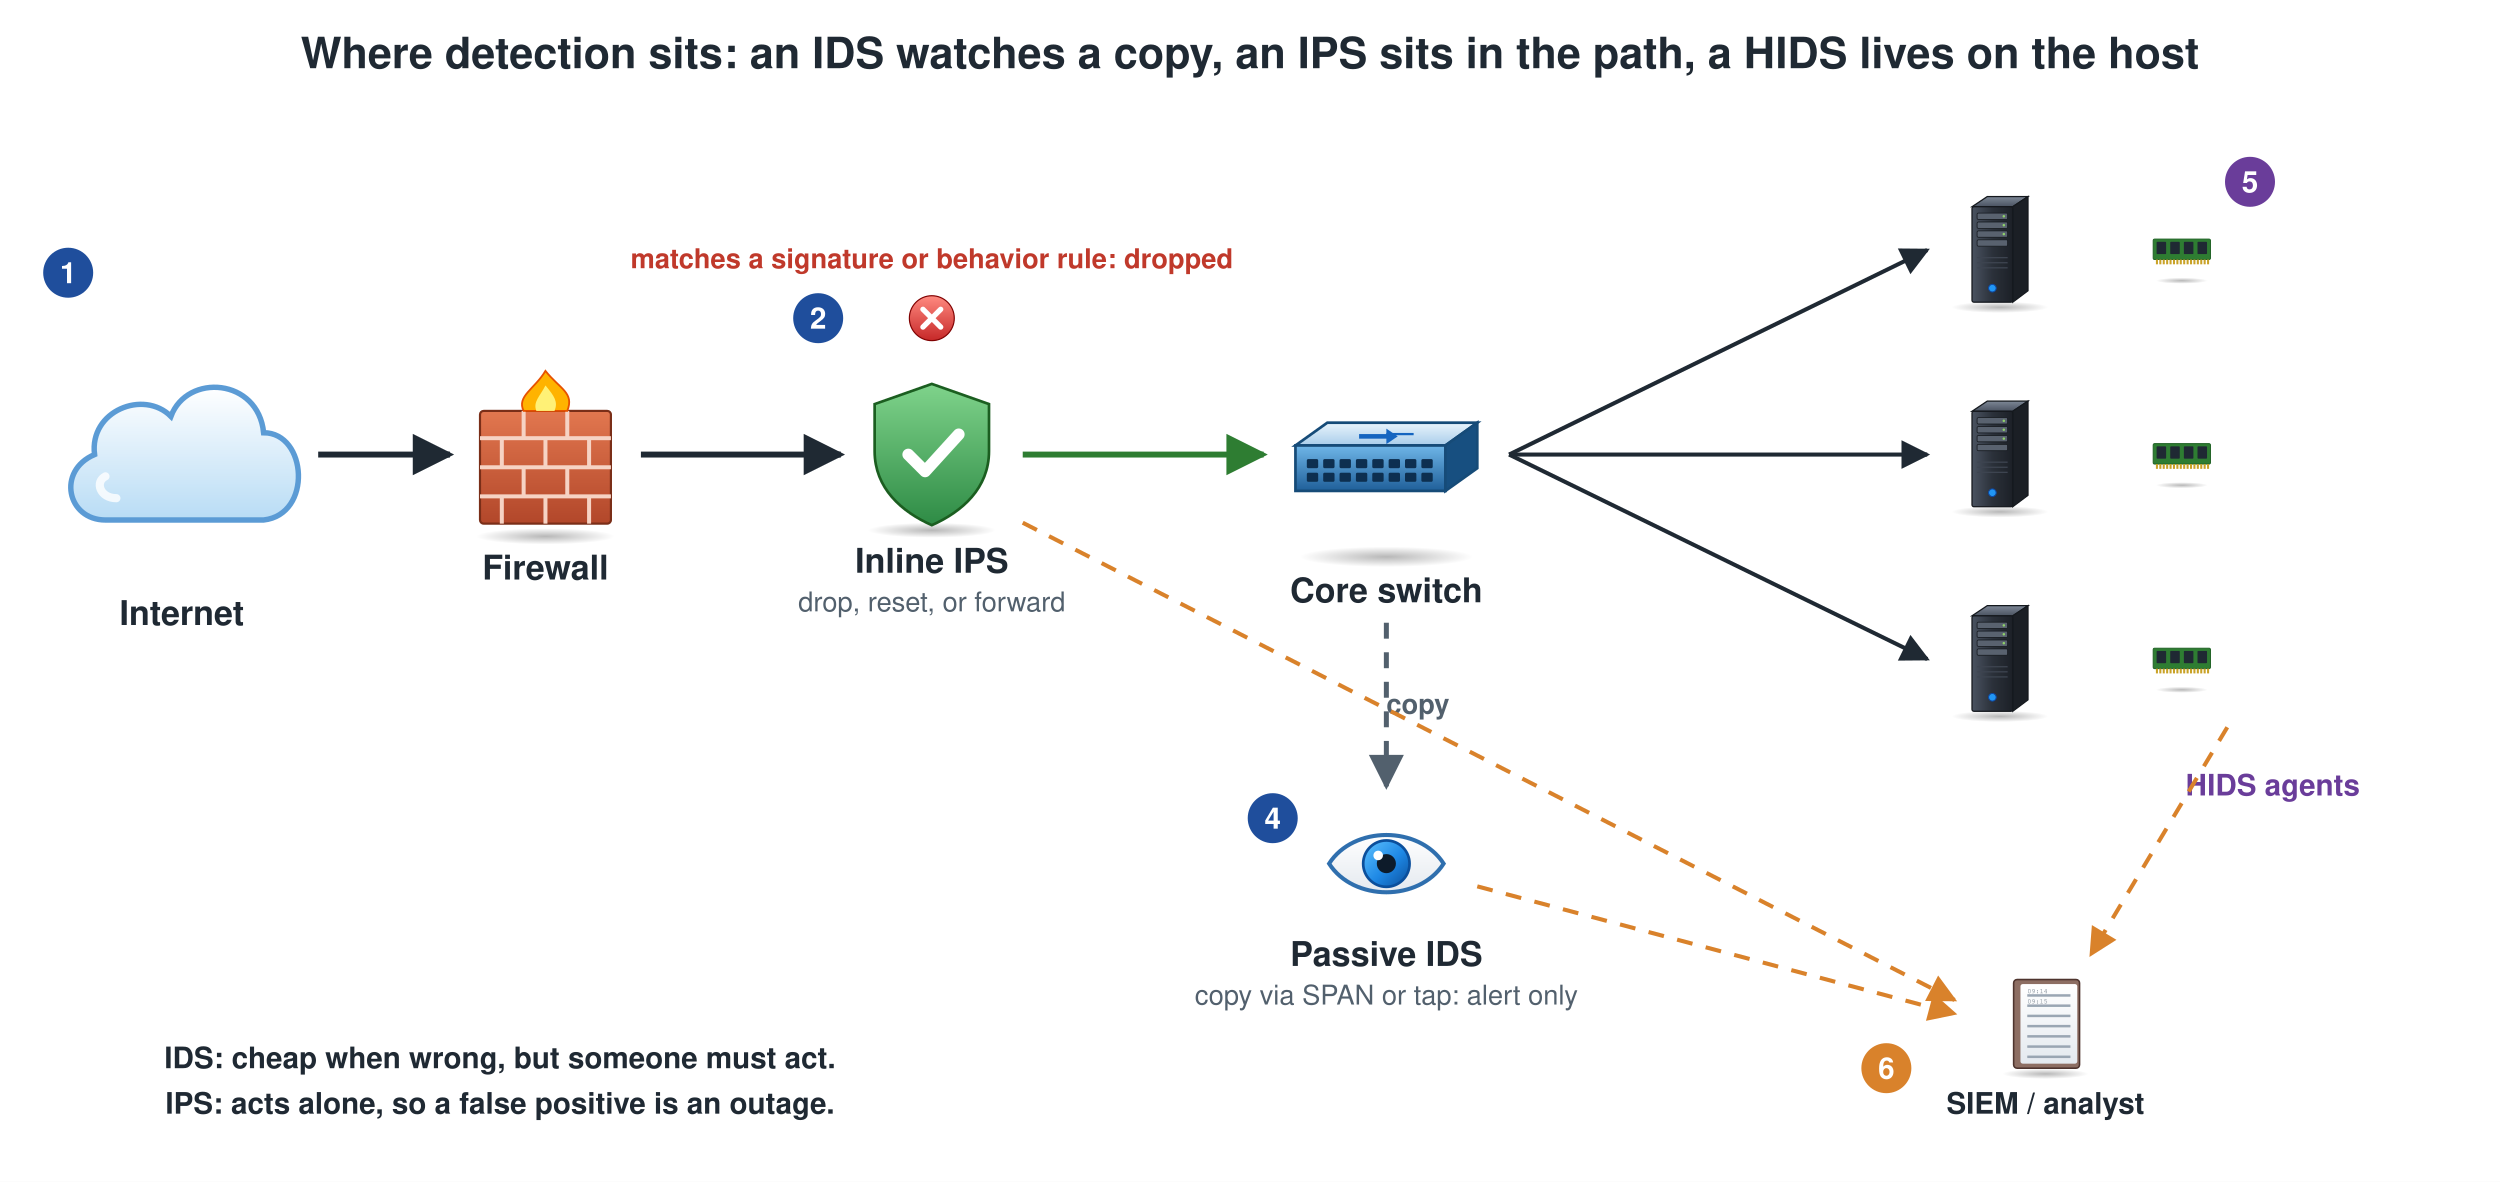
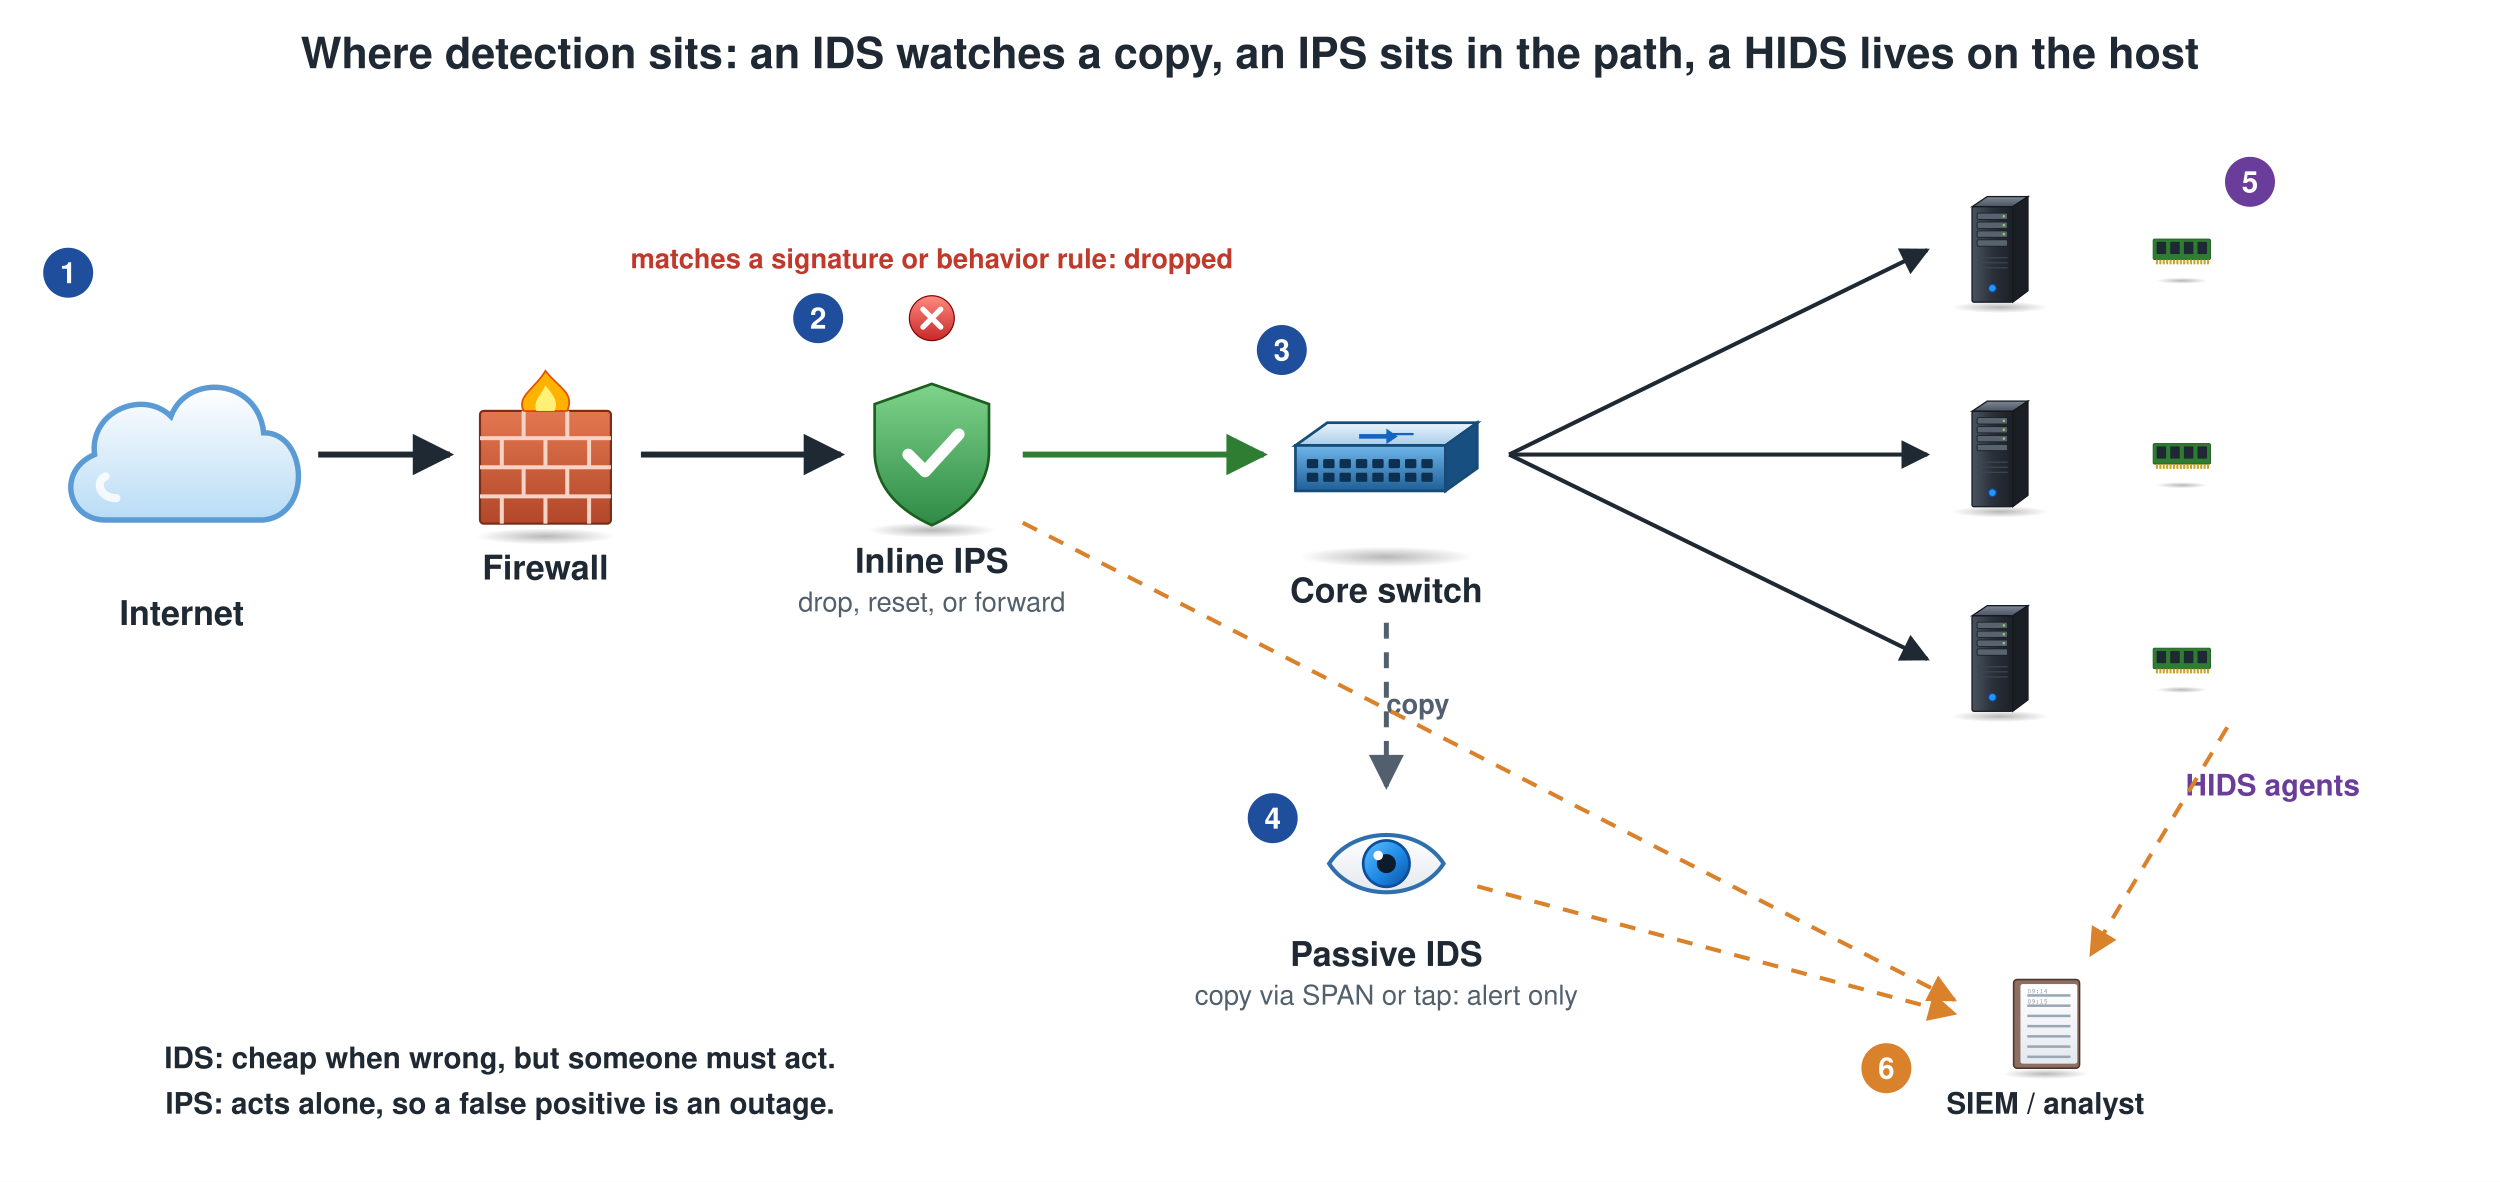
<svg xmlns="http://www.w3.org/2000/svg" viewBox="0 0 1100 520" width="1100" height="520" role="img" aria-labelledby="t d">
  <style>@media (prefers-reduced-motion: no-preference){.st{animation:fig-in .7s ease-out both}.s1{animation-delay:0.00s}.s2{animation-delay:0.90s}.s3{animation-delay:1.80s}.s4{animation-delay:2.70s}.s5{animation-delay:3.60s}.s6{animation-delay:4.50s}}@keyframes fig-in{from{opacity:0}to{opacity:1}}</style>
  <defs>
    <linearGradient id="g-box" x1="0" y1="0" x2="0" y2="1">
      <stop offset="0" stop-color="#f3f8fe" />
      <stop offset="1" stop-color="#c9ddf4" />
    </linearGradient>
    <filter id="f-drop" x="-10%" y="-10%" width="130%" height="140%">
      <feDropShadow dx="1.5" dy="2" stdDeviation="1.6" flood-color="#000" flood-opacity=".18" />
    </filter>
    <marker id="a-1f2933" viewBox="0 0 10 10" refX="9" refY="5" markerWidth="7" markerHeight="7" orient="auto-start-reverse">
      <path d="M0 0 L10 5 L0 10 Z" fill="#1f2933" />
    </marker>
    <marker id="a-2e7d32" viewBox="0 0 10 10" refX="9" refY="5" markerWidth="7" markerHeight="7" orient="auto-start-reverse">
      <path d="M0 0 L10 5 L0 10 Z" fill="#2e7d32" />
    </marker>
    <marker id="a-52606d" viewBox="0 0 10 10" refX="9" refY="5" markerWidth="7" markerHeight="7" orient="auto-start-reverse">
      <path d="M0 0 L10 5 L0 10 Z" fill="#52606d" />
    </marker>
    <marker id="a-d9822b" viewBox="0 0 10 10" refX="9" refY="5" markerWidth="7" markerHeight="7" orient="auto-start-reverse">
      <path d="M0 0 L10 5 L0 10 Z" fill="#d9822b" />
    </marker>
    <linearGradient id="g-steel" x1="0" y1="0" x2="1" y2="0">
      <stop offset="0" stop-color="#4a5361" />
      <stop offset=".5" stop-color="#2b313a" />
      <stop offset="1" stop-color="#1c2027" />
    </linearGradient>
    <linearGradient id="g-steel-top" x1="0" y1="0" x2="0" y2="1">
      <stop offset="0" stop-color="#7d8796" />
      <stop offset="1" stop-color="#4a5361" />
    </linearGradient>
    <linearGradient id="g-silver" x1="0" y1="0" x2="0" y2="1">
      <stop offset="0" stop-color="#f4f6f8" />
      <stop offset="1" stop-color="#b9c0c9" />
    </linearGradient>
    <linearGradient id="g-silver-side" x1="0" y1="0" x2="1" y2="0">
      <stop offset="0" stop-color="#d8dde3" />
      <stop offset="1" stop-color="#9aa3ae" />
    </linearGradient>
    <linearGradient id="g-screen" x1="0" y1="0" x2="1" y2="1">
      <stop offset="0" stop-color="#5fc3ff" />
      <stop offset=".55" stop-color="#1e88e5" />
      <stop offset="1" stop-color="#0b4f9c" />
    </linearGradient>
    <linearGradient id="g-router" x1="0" y1="0" x2="0" y2="1">
      <stop offset="0" stop-color="#6fb6e8" />
      <stop offset="1" stop-color="#1f5f99" />
    </linearGradient>
    <linearGradient id="g-router-top" x1="0" y1="0" x2="0" y2="1">
      <stop offset="0" stop-color="#e9f4fc" />
      <stop offset="1" stop-color="#a9cdea" />
    </linearGradient>
    <linearGradient id="g-db" x1="0" y1="0" x2="1" y2="0">
      <stop offset="0" stop-color="#8e99a6" />
      <stop offset=".45" stop-color="#e3e7eb" />
      <stop offset="1" stop-color="#7b8693" />
    </linearGradient>
    <linearGradient id="g-brick" x1="0" y1="0" x2="0" y2="1">
      <stop offset="0" stop-color="#e2774f" />
      <stop offset="1" stop-color="#b2472a" />
    </linearGradient>
    <linearGradient id="g-cloud" x1="0" y1="0" x2="0" y2="1">
      <stop offset="0" stop-color="#ffffff" />
      <stop offset="1" stop-color="#b8dcf5" />
    </linearGradient>
    <linearGradient id="g-skin" x1="0" y1="0" x2="0" y2="1">
      <stop offset="0" stop-color="#f7d7bf" />
      <stop offset="1" stop-color="#e2b394" />
    </linearGradient>
    <linearGradient id="g-suit" x1="0" y1="0" x2="0" y2="1">
      <stop offset="0" stop-color="#4b5563" />
      <stop offset="1" stop-color="#1f2733" />
    </linearGradient>
    <linearGradient id="g-suit2" x1="0" y1="0" x2="0" y2="1">
      <stop offset="0" stop-color="#7b5ea7" />
      <stop offset="1" stop-color="#46336b" />
    </linearGradient>
    <linearGradient id="g-hood" x1="0" y1="0" x2="0" y2="1">
      <stop offset="0" stop-color="#3a3f47" />
      <stop offset="1" stop-color="#0f1216" />
    </linearGradient>
    <linearGradient id="g-robot" x1="0" y1="0" x2="0" y2="1">
      <stop offset="0" stop-color="#e8eef5" />
      <stop offset="1" stop-color="#9fb0c3" />
    </linearGradient>
    <linearGradient id="g-gold" x1="0" y1="0" x2="0" y2="1">
      <stop offset="0" stop-color="#ffe08a" />
      <stop offset="1" stop-color="#d49a1f" />
    </linearGradient>
    <linearGradient id="g-paper" x1="0" y1="0" x2="0" y2="1">
      <stop offset="0" stop-color="#ffffff" />
      <stop offset="1" stop-color="#e4e9ef" />
    </linearGradient>
    <linearGradient id="g-green" x1="0" y1="0" x2="0" y2="1">
      <stop offset="0" stop-color="#7fd38b" />
      <stop offset="1" stop-color="#2e8b45" />
    </linearGradient>
    <linearGradient id="g-red" x1="0" y1="0" x2="0" y2="1">
      <stop offset="0" stop-color="#ff8a80" />
      <stop offset="1" stop-color="#c62828" />
    </linearGradient>
    <radialGradient id="g-shadow">
      <stop offset="0" stop-color="#000" stop-opacity=".28" />
      <stop offset="1" stop-color="#000" stop-opacity="0" />
    </radialGradient>
    <linearGradient id="g-suit3" x1="0" y1="0" x2="0" y2="1">
      <stop offset="0" stop-color="#2e86c1" />
      <stop offset="1" stop-color="#1b4f72" />
    </linearGradient>
    <symbol id="i-cloud" viewBox="0 0 100 100">
      <path d="M22 74 C8 74 4 56 18 50 C16 34 36 26 46 36 C52 20 78 22 80 42 C96 42 98 72 80 74 Z" fill="url(#g-cloud)" stroke="#5b9bd5" stroke-width="2" />
      <path d="M26 66 C20 66 18 60 22 58" fill="none" stroke="#fff" stroke-width="3" stroke-linecap="round" opacity=".8" />
    </symbol>
    <symbol id="i-firewall" viewBox="0 0 100 100">
      <ellipse cx="50" cy="95" rx="38" ry="4.5" fill="url(#g-shadow)" />
      <rect x="14" y="26" width="72" height="62" rx="2" fill="url(#g-brick)" stroke="#7a2e18" stroke-width="1.2" />
      <g stroke="#f6d3c4" stroke-width="2.2" fill="none">
        <path d="M14 41 H86 M14 57 H86 M14 73 H86" />
        <path d="M38 26 V41 M62 26 V41 M26 41 V57 M50 41 V57 M74 41 V57 M38 57 V73 M62 57 V73 M26 73 V88 M50 73 V88 M74 73 V88" />
      </g>
      <path d="M50 4 C58 14 66 16 62 26 H38 C34 18 44 14 50 4 Z" fill="#ffb300" stroke="#e65100" stroke-width="1" />
      <path d="M50 12 C55 18 57 21 55 26 H45 C43 21 47 18 50 12 Z" fill="#fff176" />
    </symbol>
    <symbol id="i-shield" viewBox="0 0 100 100">
      <ellipse cx="50" cy="95" rx="38" ry="4.5" fill="url(#g-shadow)" />
      <path d="M50 8 L84 20 V48 C84 70 68 84 50 92 C32 84 16 70 16 48 V20 Z" fill="url(#g-green)" stroke="#1b5e20" stroke-width="1.6" />
      <path d="M36 50 L46 60 L66 38" fill="none" stroke="#fff" stroke-width="7" stroke-linecap="round" stroke-linejoin="round" />
    </symbol>
    <symbol id="i-switch" viewBox="0 0 100 100">
      <ellipse cx="50" cy="95" rx="38" ry="4.5" fill="url(#g-shadow)" />
      <path d="M10 46 L24 36 H90 L76 46 Z" fill="url(#g-router-top)" stroke="#164b78" stroke-width="1.2" />
      <path d="M10 46 H76 V66 H10 Z" fill="url(#g-router)" stroke="#164b78" stroke-width="1.2" />
      <path d="M76 46 L90 36 V56 L76 66 Z" fill="#174f80" stroke="#164b78" stroke-width="1.2" />
      <rect x="15.0" y="52" width="5" height="4" rx=".6" fill="#0d2f50" />
      <rect x="15.0" y="58" width="5" height="4" rx=".6" fill="#0d2f50" />
      <rect x="22.2" y="52" width="5" height="4" rx=".6" fill="#0d2f50" />
      <rect x="22.2" y="58" width="5" height="4" rx=".6" fill="#0d2f50" />
      <rect x="29.4" y="52" width="5" height="4" rx=".6" fill="#0d2f50" />
      <rect x="29.4" y="58" width="5" height="4" rx=".6" fill="#0d2f50" />
      <rect x="36.6" y="52" width="5" height="4" rx=".6" fill="#0d2f50" />
      <rect x="36.6" y="58" width="5" height="4" rx=".6" fill="#0d2f50" />
      <rect x="43.8" y="52" width="5" height="4" rx=".6" fill="#0d2f50" />
      <rect x="43.8" y="58" width="5" height="4" rx=".6" fill="#0d2f50" />
      <rect x="51.0" y="52" width="5" height="4" rx=".6" fill="#0d2f50" />
      <rect x="51.0" y="58" width="5" height="4" rx=".6" fill="#0d2f50" />
      <rect x="58.2" y="52" width="5" height="4" rx=".6" fill="#0d2f50" />
      <rect x="58.2" y="58" width="5" height="4" rx=".6" fill="#0d2f50" />
      <rect x="65.4" y="52" width="5" height="4" rx=".6" fill="#0d2f50" />
      <rect x="65.4" y="58" width="5" height="4" rx=".6" fill="#0d2f50" />
      <g fill="#1565c0">
        <path d="M38 41 h12 v-2.4 l5 3.4 -5 3.4 v-2.4 h-12 Z" />
        <path d="M62 41 h-12" stroke="#1565c0" />
      </g>
    </symbol>
    <symbol id="i-server" viewBox="0 0 100 100">
      <ellipse cx="50" cy="95" rx="38" ry="4.5" fill="url(#g-shadow)" />
      <path d="M28 16 L40 8 L72 8 L60 16 Z" fill="url(#g-steel-top)" stroke="#14181d" stroke-width="1" />
      <path d="M60 16 L72 8 L72 82 L60 91 Z" fill="#1b1f25" stroke="#14181d" stroke-width="1" />
      <rect x="28" y="16" width="32" height="75" rx="1.5" fill="url(#g-steel)" stroke="#14181d" stroke-width="1" />
      <g fill="#59626f" stroke="#14181d" stroke-width=".6">
        <rect x="32" y="21" width="24" height="5" rx="1" />
        <rect x="32" y="28" width="24" height="5" rx="1" />
        <rect x="32" y="35" width="24" height="5" rx="1" />
        <rect x="32" y="42" width="24" height="5" rx="1" />
      </g>
      <g fill="#8fd16a">
        <circle cx="53" cy="23.5" r="1" />
        <circle cx="53" cy="30.5" r="1" />
        <circle cx="53" cy="37.5" r="1" />
      </g>
      <g stroke="#3d4450" stroke-width="1">
        <line x1="32" y1="56" x2="56" y2="56" />
        <line x1="32" y1="60" x2="56" y2="60" />
        <line x1="32" y1="64" x2="56" y2="64" />
      </g>
      <circle cx="44" cy="80" r="3" fill="#2196f3" stroke="#0d47a1" stroke-width=".8" />
    </symbol>
    <symbol id="i-cross" viewBox="0 0 100 100">
      <circle cx="50" cy="50" r="38" fill="url(#g-red)" stroke="#7f0000" stroke-width="2" />
      <path d="M35 35 L65 65 M65 35 L35 65" stroke="#fff" stroke-width="9" stroke-linecap="round" />
    </symbol>
    <symbol id="i-eye" viewBox="0 0 100 100">
      <path d="M8 50 C26 22 74 22 92 50 C74 78 26 78 8 50 Z" fill="url(#g-paper)" stroke="#2f6fae" stroke-width="3" />
      <circle cx="50" cy="50" r="17" fill="url(#g-screen)" stroke="#0b4f9c" stroke-width="2" />
      <circle cx="50" cy="50" r="7" fill="#0d1b2a" />
      <circle cx="44" cy="44" r="3.5" fill="#fff" />
    </symbol>
    <symbol id="i-memory" viewBox="0 0 100 100">
      <ellipse cx="50" cy="95" rx="38" ry="4.5" fill="url(#g-shadow)" />
      <rect x="8" y="34" width="84" height="30" rx="2" fill="#2e7d32" stroke="#1b5e20" stroke-width="1.4" />
      <rect x="13" y="38" width="14" height="18" rx="1" fill="#1f2933" />
      <rect x="33" y="38" width="14" height="18" rx="1" fill="#1f2933" />
      <rect x="53" y="38" width="14" height="18" rx="1" fill="#1f2933" />
      <rect x="73" y="38" width="14" height="18" rx="1" fill="#1f2933" />
      <rect x="12" y="64" width="3" height="7" fill="#c9a227" />
      <rect x="17" y="64" width="3" height="7" fill="#c9a227" />
      <rect x="22" y="64" width="3" height="7" fill="#c9a227" />
      <rect x="27" y="64" width="3" height="7" fill="#c9a227" />
      <rect x="32" y="64" width="3" height="7" fill="#c9a227" />
      <rect x="37" y="64" width="3" height="7" fill="#c9a227" />
      <rect x="42" y="64" width="3" height="7" fill="#c9a227" />
      <rect x="47" y="64" width="3" height="7" fill="#c9a227" />
      <rect x="52" y="64" width="3" height="7" fill="#c9a227" />
      <rect x="57" y="64" width="3" height="7" fill="#c9a227" />
      <rect x="62" y="64" width="3" height="7" fill="#c9a227" />
      <rect x="67" y="64" width="3" height="7" fill="#c9a227" />
      <rect x="72" y="64" width="3" height="7" fill="#c9a227" />
      <rect x="77" y="64" width="3" height="7" fill="#c9a227" />
      <rect x="82" y="64" width="3" height="7" fill="#c9a227" />
      <rect x="87" y="64" width="3" height="7" fill="#c9a227" />
    </symbol>
    <symbol id="i-logbook" viewBox="0 0 100 100">
      <ellipse cx="50" cy="95" rx="38" ry="4.5" fill="url(#g-shadow)" />
      <rect x="22" y="12" width="58" height="78" rx="3" fill="#8d6e63" stroke="#4e342e" stroke-width="1.4" />
      <rect x="28" y="16" width="50" height="70" rx="2" fill="url(#g-paper)" />
      <line x1="34" y1="26" x2="72" y2="26" stroke="#9aa6b3" stroke-width="2.2" />
      <line x1="34" y1="35" x2="72" y2="35" stroke="#9aa6b3" stroke-width="2.2" />
      <line x1="34" y1="44" x2="72" y2="44" stroke="#9aa6b3" stroke-width="2.2" />
      <line x1="34" y1="53" x2="72" y2="53" stroke="#9aa6b3" stroke-width="2.2" />
      <line x1="34" y1="62" x2="72" y2="62" stroke="#9aa6b3" stroke-width="2.2" />
      <line x1="34" y1="71" x2="72" y2="71" stroke="#9aa6b3" stroke-width="2.2" />
      <line x1="34" y1="80" x2="72" y2="80" stroke="#9aa6b3" stroke-width="2.2" />
      <g fill="#6b7785" font-family="Courier, monospace" font-size="6">
        <text x="34" y="24">09:14</text>
        <text x="34" y="33">09:15</text>
      </g>
    </symbol>
  </defs>
  <rect width="1100" height="520" fill="#ffffff" />
  <text x="550.0" y="30.0" font-family="Helvetica, Arial, sans-serif" font-size="19" fill="#1f2933" font-weight="bold" text-anchor="middle">Where detection sits: an IDS watches a copy, an IPS sits in the path, a HIDS lives on the host</text>
  <g class="st s1">
    <use href="#i-cloud" x="20.0" y="140.0" width="120" height="120" />
    <text x="80.0" y="275.0" font-family="Helvetica, Arial, sans-serif" font-size="15" fill="#1f2933" font-weight="bold" text-anchor="middle">Internet</text>
  </g>
  <g class="st s1">
    <use href="#i-firewall" x="200.0" y="160.0" width="80" height="80" />
    <text x="240.0" y="255.0" font-family="Helvetica, Arial, sans-serif" font-size="15" fill="#1f2933" font-weight="bold" text-anchor="middle">Firewall</text>
  </g>
  <g class="st s2">
    <use href="#i-shield" x="373.0" y="163.0" width="74" height="74" />
    <text x="410.0" y="252.0" font-family="Helvetica, Arial, sans-serif" font-size="15" fill="#1f2933" font-weight="bold" text-anchor="middle">Inline IPS</text>
    <text x="410.0" y="269.0" font-family="Helvetica, Arial, sans-serif" font-size="12" fill="#52606d" font-weight="normal" text-anchor="middle">drop, reset, or forward</text>
  </g>
  <g class="st s3">
    <use href="#i-switch" x="560.0" y="150.0" width="100" height="100" />
    <text x="610.0" y="265.0" font-family="Helvetica, Arial, sans-serif" font-size="15" fill="#1f2933" font-weight="bold" text-anchor="middle">Core switch</text>
  </g>
  <g class="st s3">
    <use href="#i-server" x="852.0" y="82.0" width="56" height="56" />
  </g>
  <g class="st s3">
    <path d="M664.0 200.0 L848.0 110.0" fill="none" stroke="#1f2933" stroke-width="1.8" marker-end="url(#a-1f2933)" stroke-linejoin="round" />
  </g>
  <g class="st s3">
    <use href="#i-server" x="852.0" y="172.0" width="56" height="56" />
  </g>
  <g class="st s3">
    <path d="M664.0 200.0 L848.0 200.0" fill="none" stroke="#1f2933" stroke-width="1.8" marker-end="url(#a-1f2933)" stroke-linejoin="round" />
  </g>
  <g class="st s3">
    <use href="#i-server" x="852.0" y="262.0" width="56" height="56" />
  </g>
  <g class="st s3">
    <path d="M664.0 200.0 L848.0 290.0" fill="none" stroke="#1f2933" stroke-width="1.8" marker-end="url(#a-1f2933)" stroke-linejoin="round" />
  </g>
  <g class="st s1">
    <path d="M140.0 200.0 L198.0 200.0" fill="none" stroke="#1f2933" stroke-width="2.6" marker-end="url(#a-1f2933)" stroke-linejoin="round" />
  </g>
  <g class="st s2">
    <path d="M282.0 200.0 L370.0 200.0" fill="none" stroke="#1f2933" stroke-width="2.6" marker-end="url(#a-1f2933)" stroke-linejoin="round" />
  </g>
  <g class="st s2">
    <path d="M450.0 200.0 L556.0 200.0" fill="none" stroke="#2e7d32" stroke-width="2.6" marker-end="url(#a-2e7d32)" stroke-linejoin="round" />
  </g>
  <g class="st s2">
    <use href="#i-cross" x="397.0" y="127.0" width="26" height="26" />
  </g>
  <g class="st s2">
    <text x="410.0" y="118.0" font-family="Helvetica, Arial, sans-serif" font-size="12" fill="#c0392b" font-weight="bold" text-anchor="middle">matches a signature or behavior rule: dropped</text>
  </g>
  <g class="st s1">
    <circle cx="30" cy="120" r="12" fill="#1f4e9c" stroke="#fff" stroke-width="2" />
    <text x="30.0" y="124.6" font-family="Helvetica, Arial, sans-serif" font-size="13" fill="#fff" font-weight="bold" text-anchor="middle">1</text>
  </g>
  <g class="st s2">
    <circle cx="360" cy="140" r="12" fill="#1f4e9c" stroke="#fff" stroke-width="2" />
    <text x="360.0" y="144.6" font-family="Helvetica, Arial, sans-serif" font-size="13" fill="#fff" font-weight="bold" text-anchor="middle">2</text>
  </g>
  <g class="st s4">
    <use href="#i-eye" x="580.0" y="350.0" width="60" height="60" />
    <text x="610.0" y="425.0" font-family="Helvetica, Arial, sans-serif" font-size="15" fill="#1f2933" font-weight="bold" text-anchor="middle">Passive IDS</text>
    <text x="610.0" y="442.0" font-family="Helvetica, Arial, sans-serif" font-size="12" fill="#52606d" font-weight="normal" text-anchor="middle">copy via SPAN or tap: alert only</text>
  </g>
  <g class="st s4">
    <path d="M610.0 274.0 L610.0 346.0" fill="none" stroke="#52606d" stroke-width="2.2" stroke-dasharray="7 6" marker-end="url(#a-52606d)" stroke-linejoin="round" />
    <text x="610.0" y="314.0" font-family="Helvetica, Arial, sans-serif" font-size="12" fill="#52606d" font-weight="bold" text-anchor="start">copy</text>
  </g>
  <g class="st s4">
    <circle cx="560" cy="360" r="12" fill="#1f4e9c" stroke="#fff" stroke-width="2" />
    <text x="560.0" y="364.6" font-family="Helvetica, Arial, sans-serif" font-size="13" fill="#fff" font-weight="bold" text-anchor="middle">4</text>
  </g>
  <g class="st s5">
    <use href="#i-memory" x="945.0" y="95.0" width="30" height="30" />
  </g>
  <g class="st s5">
    <use href="#i-memory" x="945.0" y="185.0" width="30" height="30" />
  </g>
  <g class="st s5">
    <use href="#i-memory" x="945.0" y="275.0" width="30" height="30" />
  </g>
  <g class="st s5">
    <text x="1000.0" y="350.0" font-family="Helvetica, Arial, sans-serif" font-size="13" fill="#6a3d9a" font-weight="bold" text-anchor="middle">HIDS agents</text>
  </g>
  <g class="st s5">
    <circle cx="990" cy="80" r="12" fill="#6a3d9a" stroke="#fff" stroke-width="2" />
    <text x="990.0" y="84.6" font-family="Helvetica, Arial, sans-serif" font-size="13" fill="#fff" font-weight="bold" text-anchor="middle">5</text>
  </g>
  <g class="st s6">
    <use href="#i-logbook" x="875.0" y="425.0" width="50" height="50" />
    <text x="900.0" y="490.0" font-family="Helvetica, Arial, sans-serif" font-size="13" fill="#1f2933" font-weight="bold" text-anchor="middle">SIEM / analyst</text>
  </g>
  <g class="st s6">
    <path d="M450.0 230.0 L860.0 440.0" fill="none" stroke="#d9822b" stroke-width="1.8" stroke-dasharray="7 6" marker-end="url(#a-d9822b)" stroke-linejoin="round" />
  </g>
  <g class="st s6">
    <path d="M650.0 390.0 L860.0 446.0" fill="none" stroke="#d9822b" stroke-width="1.8" stroke-dasharray="7 6" marker-end="url(#a-d9822b)" stroke-linejoin="round" />
  </g>
  <g class="st s6">
    <path d="M980.0 320.0 L920.0 420.0" fill="none" stroke="#d9822b" stroke-width="1.8" stroke-dasharray="7 6" marker-end="url(#a-d9822b)" stroke-linejoin="round" />
  </g>
  <g class="st s6">
    <circle cx="830" cy="470" r="12" fill="#d9822b" stroke="#fff" stroke-width="2" />
    <text x="830.0" y="474.6" font-family="Helvetica, Arial, sans-serif" font-size="13" fill="#fff" font-weight="bold" text-anchor="middle">6</text>
  </g>
  <g class="st s6">
    <text x="220.0" y="470.0" font-family="Helvetica, Arial, sans-serif" font-size="13" fill="#1f2933" font-weight="bold" text-anchor="middle">IDS: cheap when wrong, but someone must act.</text>
  </g>
  <g class="st s6">
    <text x="220.0" y="490.0" font-family="Helvetica, Arial, sans-serif" font-size="13" fill="#1f2933" font-weight="bold" text-anchor="middle">IPS: acts alone, so a false positive is an outage.</text>
  </g>
+   <g class="st s3">
+     <circle cx="564.0" cy="154.0" r="12" fill="#1f4e9c" stroke="#fff" stroke-width="2" />
+     <text x="564.0" y="158.6" font-family="Helvetica, Arial, sans-serif" font-size="13" fill="#fff" font-weight="bold" text-anchor="middle">3</text>
+   </g>
</svg>
